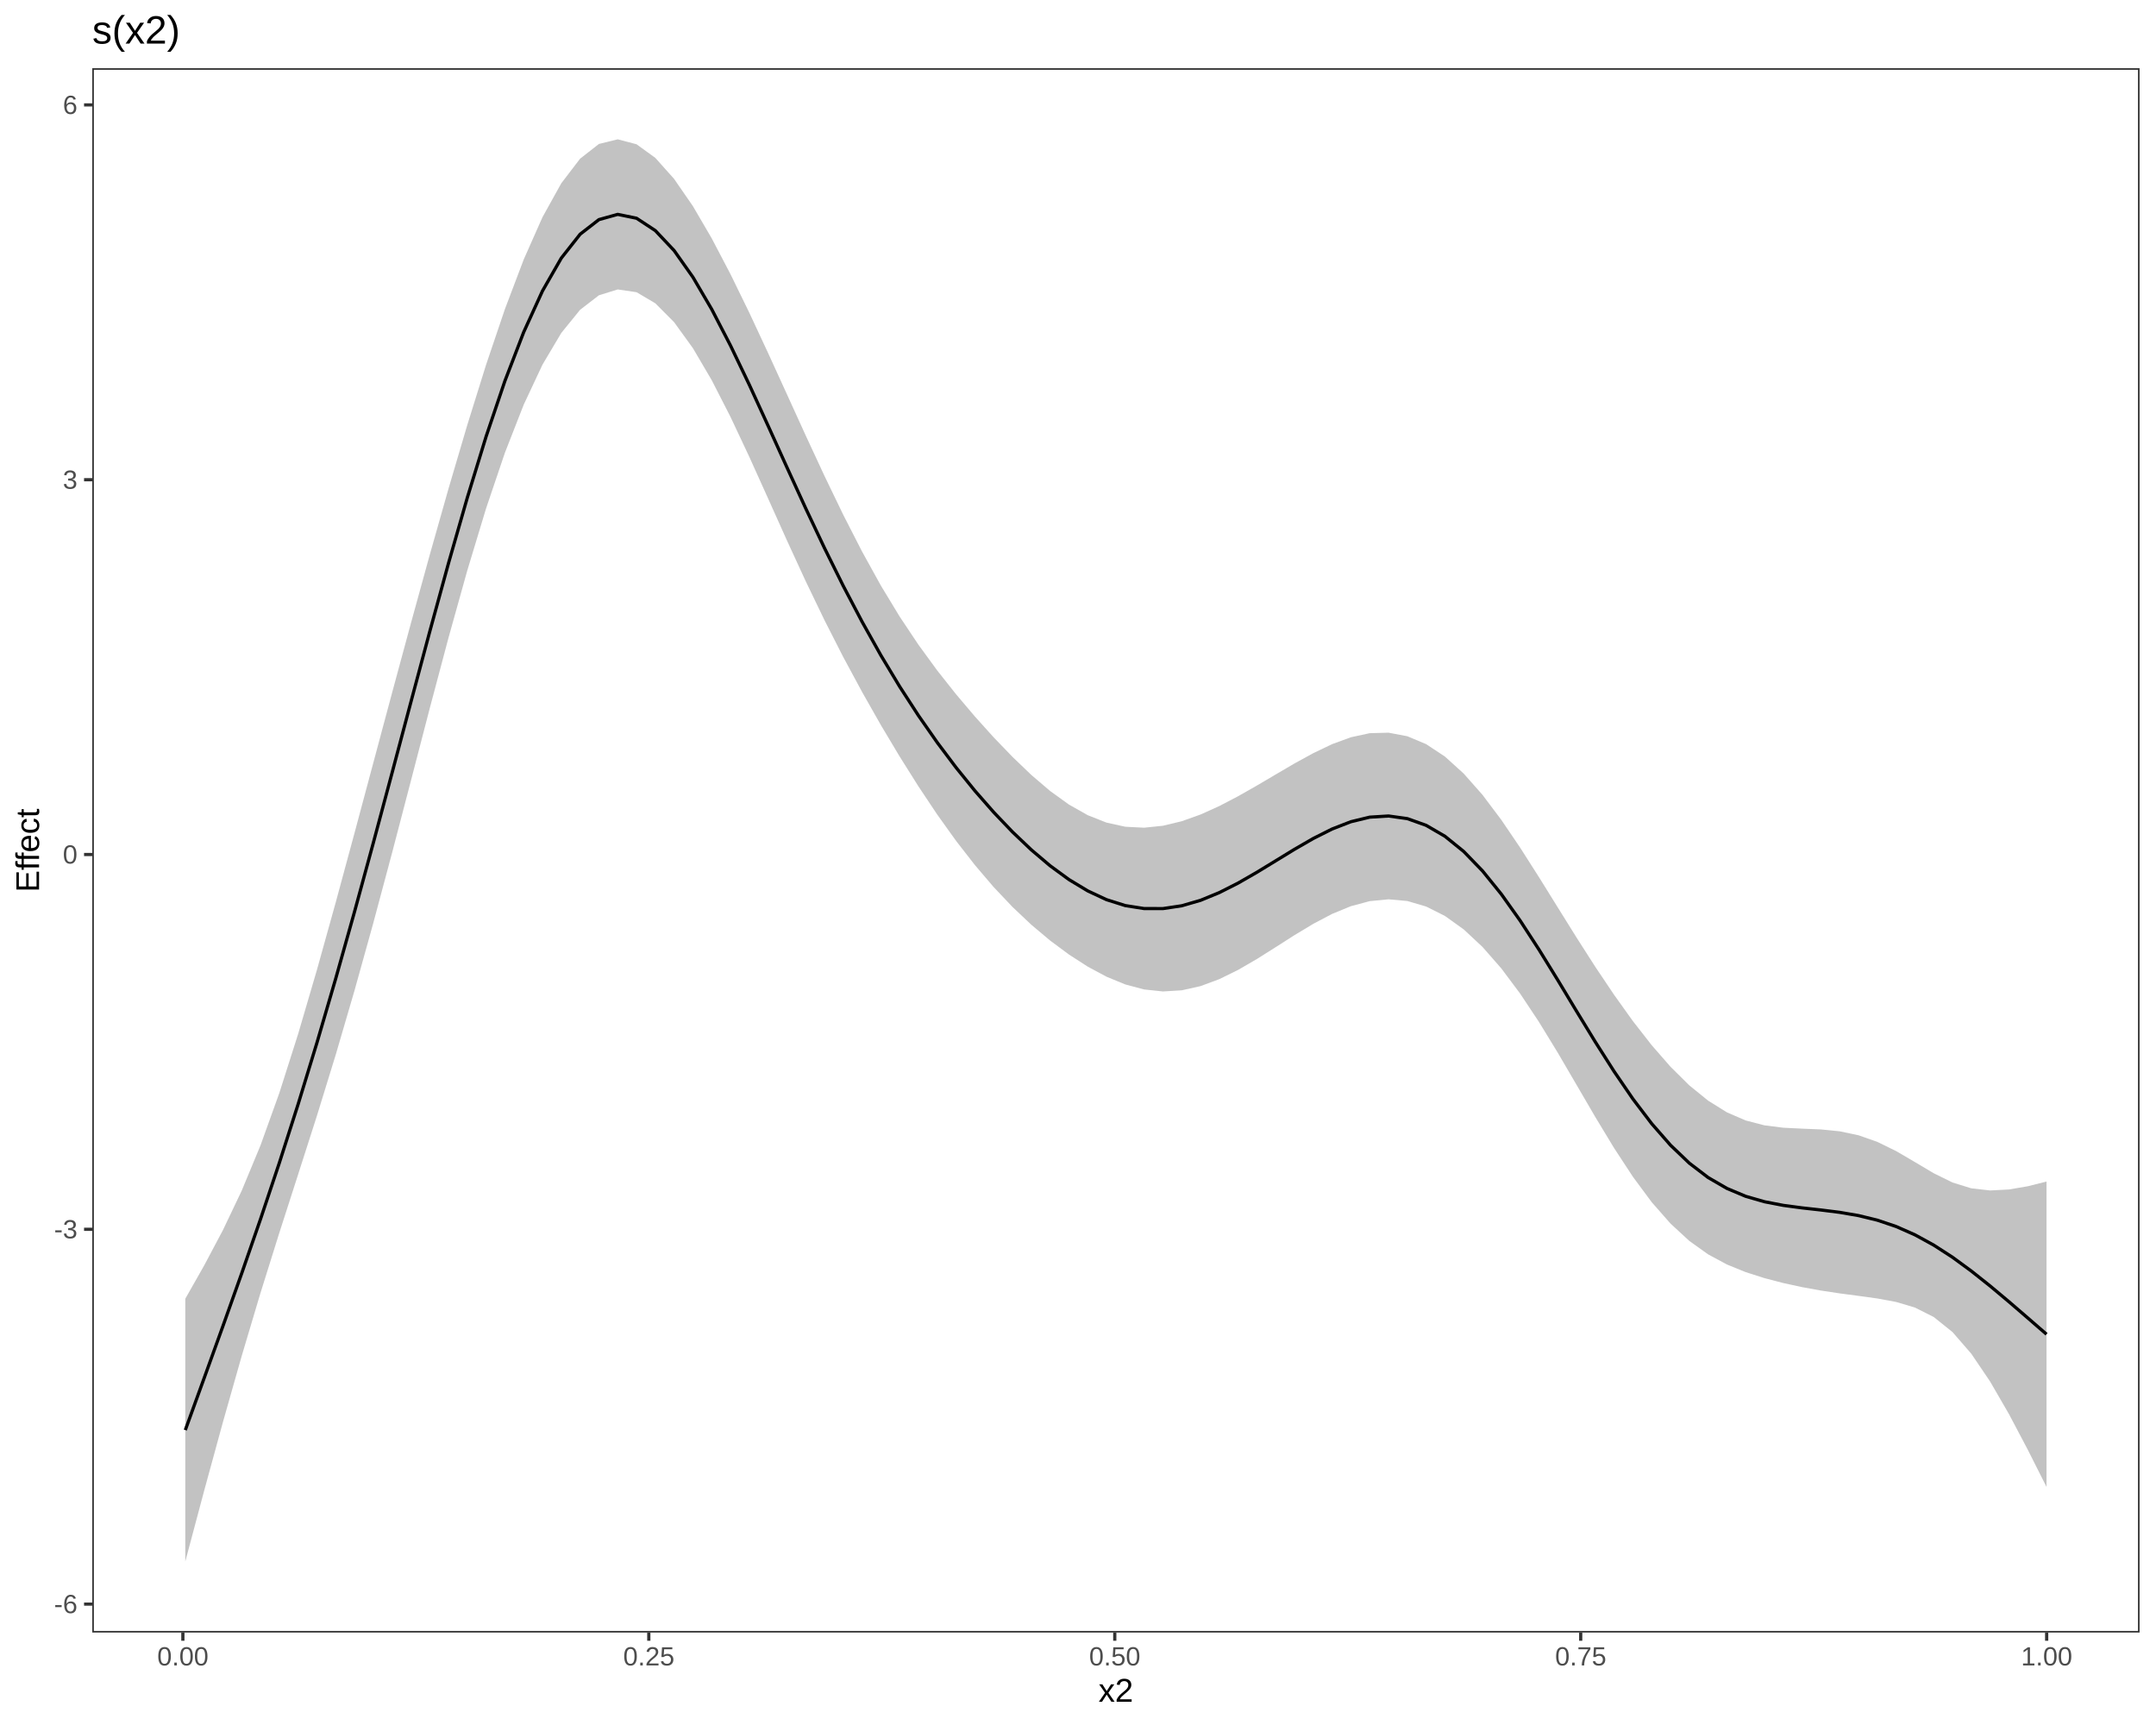
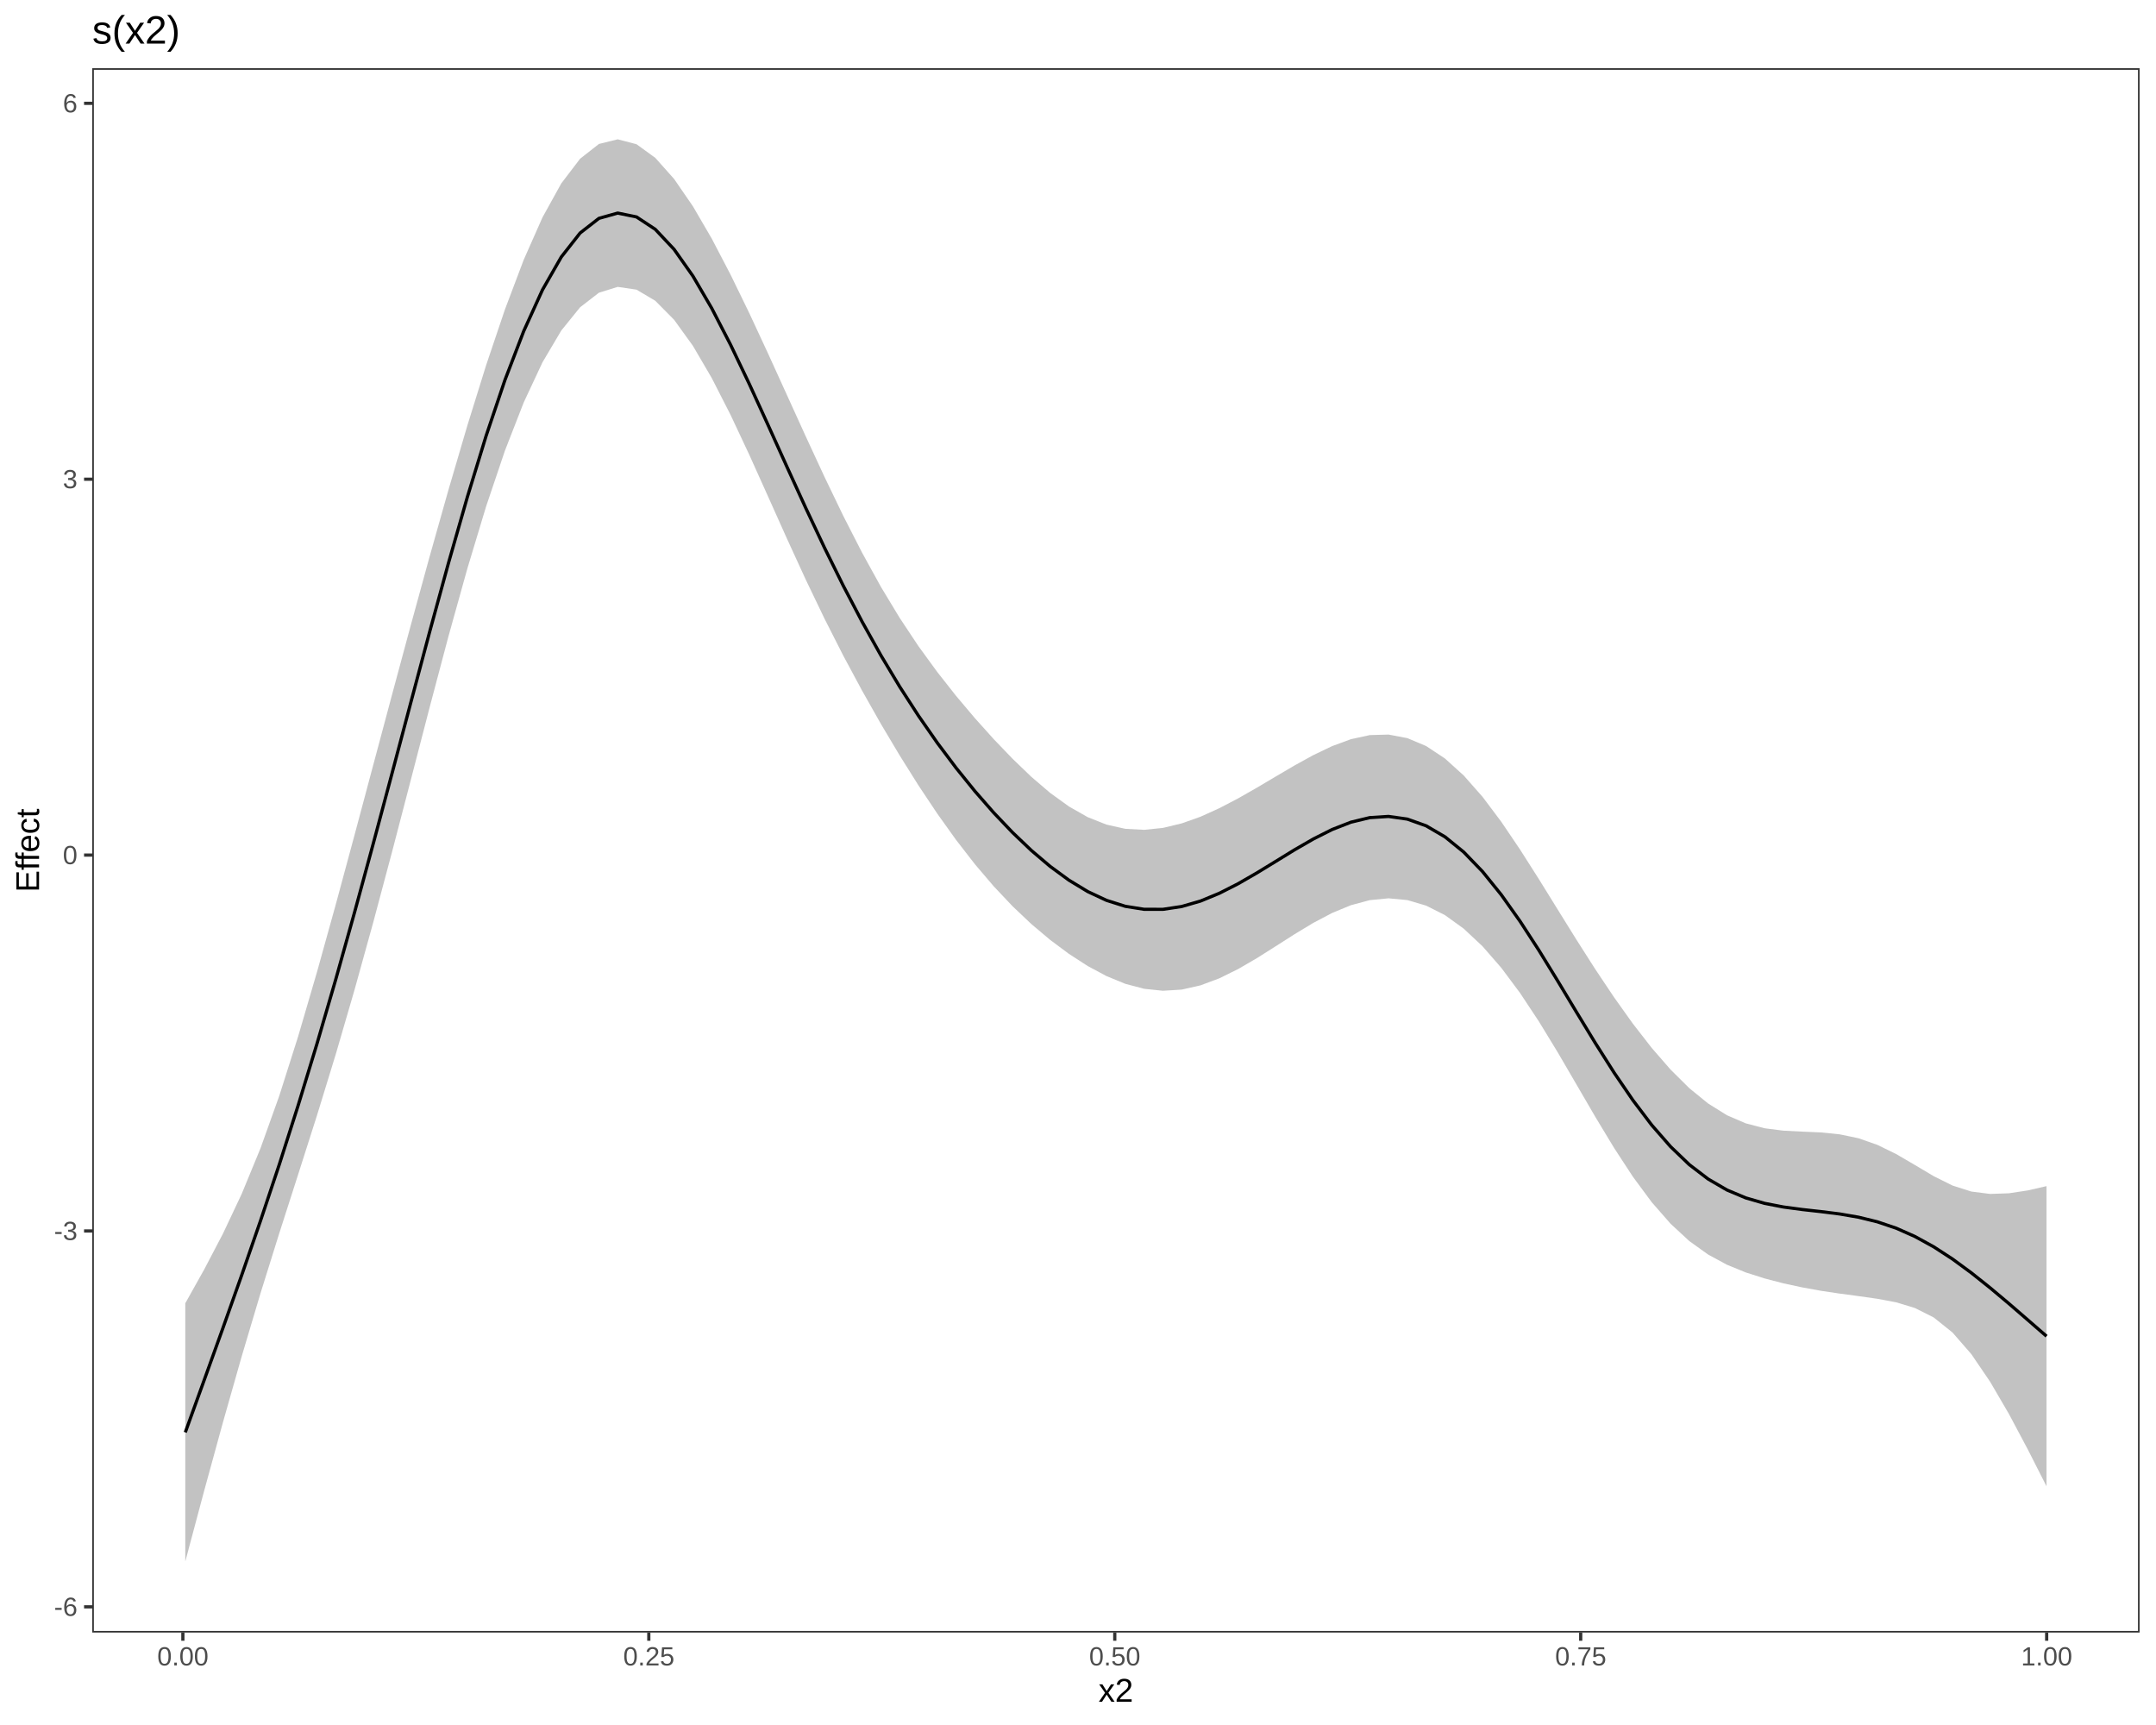
<svg xmlns="http://www.w3.org/2000/svg" viewBox="0 0 720.00 576.00">
  <defs>
    <style type="text/css">
    line, polyline, polygon, path, rect, circle {
      fill: none;
      stroke: #000000;
      stroke-linecap: round;
      stroke-linejoin: round;
      stroke-miterlimit: 10.00;
    }
  </style>
  </defs>
  <rect width="100%" height="100%" style="stroke: none; fill: #FFFFFF;" />
  <rect x="0.00" y="0.00" width="720.00" height="576.00" style="stroke-width: 1.07; stroke: #FFFFFF; fill: #FFFFFF;" />
  <defs>
    <clipPath id="cpMzAuODF8NzE0LjUyfDU0NS4xM3wyMi43Nw==">
      <rect x="30.81" y="22.77" width="683.71" height="522.36" />
    </clipPath>
  </defs>
  <rect x="30.81" y="22.77" width="683.71" height="522.36" style="stroke-width: 1.07; stroke: none; fill: #FFFFFF;" clip-path="url(#cpMzAuODF8NzE0LjUyfDU0NS4xM3wyMi43Nw==)" />
-   <polygon points="61.88,433.66 68.16,422.60 74.44,410.76 80.72,397.58 87.00,382.44 93.28,364.97 99.55,345.29 105.83,323.88 112.11,301.34 118.39,278.15 124.67,254.71 130.95,231.28 137.23,208.09 143.50,185.32 149.78,163.17 156.06,141.88 162.34,121.76 168.62,103.21 174.90,86.64 181.17,72.51 187.45,61.19 193.73,52.98 200.01,48.07 206.29,46.52 212.57,48.17 218.84,52.71 225.12,59.74 231.40,68.84 237.68,79.59 243.96,91.57 250.24,104.44 256.51,117.89 262.79,131.64 269.07,145.42 275.35,158.94 281.63,171.95 287.91,184.21 294.18,195.55 300.46,205.91 306.74,215.32 313.02,223.92 319.30,231.85 325.58,239.26 331.85,246.22 338.13,252.74 344.41,258.76 350.69,264.12 356.97,268.65 363.25,272.20 369.52,274.68 375.80,276.06 382.08,276.38 388.36,275.73 394.64,274.22 400.92,271.98 407.19,269.15 413.47,265.87 419.75,262.30 426.03,258.60 432.31,254.92 438.59,251.48 444.86,248.48 451.14,246.18 457.42,244.82 463.70,244.65 469.98,245.84 476.26,248.48 482.54,252.63 488.81,258.31 495.09,265.42 501.37,273.77 507.65,283.03 513.93,292.88 520.21,302.98 526.48,313.04 532.76,322.84 539.04,332.20 545.32,340.97 551.60,349.02 557.88,356.21 564.15,362.42 570.43,367.52 576.71,371.43 582.99,374.14 589.27,375.77 595.55,376.56 601.82,376.87 608.10,377.13 614.38,377.76 620.66,379.08 626.94,381.29 633.22,384.36 639.49,388.03 645.77,391.76 652.05,394.85 658.33,396.80 664.61,397.51 670.89,397.18 677.16,396.11 683.44,394.53 683.44,496.50 677.16,484.04 670.89,472.17 664.61,461.32 658.33,452.04 652.05,444.80 645.77,439.76 639.49,436.61 633.22,434.74 626.94,433.58 620.66,432.71 614.38,431.88 608.10,430.93 601.82,429.79 595.55,428.43 589.27,426.79 582.99,424.79 576.71,422.23 570.43,418.85 564.15,414.36 557.88,408.58 551.60,401.43 545.32,392.95 539.04,383.37 532.76,372.99 526.48,362.23 520.21,351.50 513.93,341.23 507.65,331.77 501.37,323.37 495.09,316.20 488.81,310.34 482.54,305.85 476.26,302.70 469.98,300.86 463.70,300.29 457.42,300.90 451.14,302.58 444.86,305.17 438.59,308.47 432.31,312.25 426.03,316.26 419.75,320.22 413.47,323.86 407.19,326.95 400.92,329.28 394.64,330.68 388.36,331.06 382.08,330.39 375.80,328.72 369.52,326.14 363.25,322.77 356.97,318.72 350.69,314.06 344.41,308.78 338.13,302.85 331.85,296.22 325.58,288.87 319.30,280.80 313.02,272.03 306.74,262.62 300.46,252.64 294.18,242.13 287.91,231.08 281.63,219.44 275.35,207.11 269.07,194.08 262.79,180.44 256.51,166.46 250.24,152.57 243.96,139.22 237.68,126.95 231.40,116.26 225.12,107.58 218.84,101.27 212.57,97.57 206.29,96.65 200.01,98.60 193.73,103.44 187.45,111.17 181.17,121.75 174.90,135.11 168.62,151.17 162.34,169.72 156.06,190.47 149.78,212.95 143.50,236.57 137.23,260.69 130.95,284.72 124.67,308.18 118.39,330.74 112.11,352.21 105.83,372.59 99.55,392.19 93.28,411.66 87.00,431.71 80.72,452.77 74.44,474.88 68.16,497.83 61.88,521.39 " style="stroke-width: 0.75; stroke: none; fill: #333333; fill-opacity: 0.30;" clip-path="url(#cpMzAuODF8NzE0LjUyfDU0NS4xM3wyMi43Nw==)" />
-   <polyline points="61.88,433.66 68.16,422.60 74.44,410.76 80.72,397.58 87.00,382.44 93.28,364.97 99.55,345.29 105.83,323.88 112.11,301.34 118.39,278.15 124.67,254.71 130.95,231.28 137.23,208.09 143.50,185.32 149.78,163.17 156.06,141.88 162.34,121.76 168.62,103.21 174.90,86.64 181.17,72.51 187.45,61.19 193.73,52.98 200.01,48.07 206.29,46.52 212.57,48.17 218.84,52.71 225.12,59.74 231.40,68.84 237.68,79.59 243.96,91.57 250.24,104.44 256.51,117.89 262.79,131.64 269.07,145.42 275.35,158.94 281.63,171.95 287.91,184.21 294.18,195.55 300.46,205.91 306.74,215.32 313.02,223.92 319.30,231.85 325.58,239.26 331.85,246.22 338.13,252.74 344.41,258.76 350.69,264.12 356.97,268.65 363.25,272.20 369.52,274.68 375.80,276.06 382.08,276.38 388.36,275.73 394.64,274.22 400.92,271.98 407.19,269.15 413.47,265.87 419.75,262.30 426.03,258.60 432.31,254.92 438.59,251.48 444.86,248.48 451.14,246.18 457.42,244.82 463.70,244.65 469.98,245.84 476.26,248.48 482.54,252.63 488.81,258.31 495.09,265.42 501.37,273.77 507.65,283.03 513.93,292.88 520.21,302.98 526.48,313.04 532.76,322.84 539.04,332.20 545.32,340.97 551.60,349.02 557.88,356.21 564.15,362.42 570.43,367.52 576.71,371.43 582.99,374.14 589.27,375.77 595.55,376.56 601.82,376.87 608.10,377.13 614.38,377.76 620.66,379.08 626.94,381.29 633.22,384.36 639.49,388.03 645.77,391.76 652.05,394.85 658.33,396.80 664.61,397.51 670.89,397.18 677.16,396.11 683.44,394.53 " style="stroke-width: 1.07; stroke: none;" clip-path="url(#cpMzAuODF8NzE0LjUyfDU0NS4xM3wyMi43Nw==)" />
-   <polyline points="683.44,496.50 677.16,484.04 670.89,472.17 664.61,461.32 658.33,452.04 652.05,444.80 645.77,439.76 639.49,436.61 633.22,434.74 626.94,433.58 620.66,432.71 614.38,431.88 608.10,430.93 601.82,429.79 595.55,428.43 589.27,426.79 582.99,424.79 576.71,422.23 570.43,418.85 564.15,414.36 557.88,408.58 551.60,401.43 545.32,392.95 539.04,383.37 532.76,372.99 526.48,362.23 520.21,351.50 513.93,341.23 507.65,331.77 501.37,323.37 495.09,316.20 488.81,310.34 482.54,305.85 476.26,302.70 469.98,300.86 463.70,300.29 457.42,300.90 451.14,302.58 444.86,305.17 438.59,308.47 432.31,312.25 426.03,316.26 419.75,320.22 413.47,323.86 407.19,326.95 400.92,329.28 394.64,330.68 388.36,331.06 382.08,330.39 375.80,328.72 369.52,326.14 363.25,322.77 356.97,318.72 350.69,314.06 344.41,308.78 338.13,302.85 331.85,296.22 325.58,288.87 319.30,280.80 313.02,272.03 306.74,262.62 300.46,252.64 294.18,242.13 287.91,231.08 281.63,219.44 275.35,207.11 269.07,194.08 262.79,180.44 256.51,166.46 250.24,152.57 243.96,139.22 237.68,126.95 231.40,116.26 225.12,107.58 218.84,101.27 212.57,97.57 206.29,96.65 200.01,98.60 193.73,103.44 187.45,111.17 181.17,121.75 174.90,135.11 168.62,151.17 162.34,169.72 156.06,190.47 149.78,212.95 143.50,236.57 137.23,260.69 130.95,284.72 124.67,308.18 118.39,330.74 112.11,352.21 105.83,372.59 99.55,392.19 93.28,411.66 87.00,431.71 80.72,452.77 74.44,474.88 68.16,497.83 61.88,521.39 " style="stroke-width: 1.07; stroke: none;" clip-path="url(#cpMzAuODF8NzE0LjUyfDU0NS4xM3wyMi43Nw==)" />
-   <polyline points="61.88,477.52 68.16,460.21 74.44,442.82 80.72,425.18 87.00,407.08 93.28,388.31 99.55,368.74 105.83,348.23 112.11,326.77 118.39,304.45 124.67,281.44 130.95,258.00 137.23,234.39 143.50,210.95 149.78,188.06 156.06,166.18 162.34,145.74 168.62,127.19 174.90,110.88 181.17,97.13 187.45,86.18 193.73,78.21 200.01,73.33 206.29,71.58 212.57,72.87 218.84,76.99 225.12,83.66 231.40,92.55 237.68,103.27 243.96,115.40 250.24,128.50 256.51,142.18 262.79,156.04 269.07,169.75 275.35,183.03 281.63,195.69 287.91,207.64 294.18,218.84 300.46,229.28 306.74,238.97 313.02,247.97 319.30,256.32 325.58,264.07 331.85,271.22 338.13,277.80 344.41,283.77 350.69,289.09 356.97,293.69 363.25,297.48 369.52,300.41 375.80,302.39 382.08,303.38 388.36,303.39 394.64,302.45 400.92,300.63 407.19,298.05 413.47,294.87 419.75,291.26 426.03,287.43 432.31,283.59 438.59,279.97 444.86,276.82 451.14,274.38 457.42,272.86 463.70,272.47 469.98,273.35 476.26,275.59 482.54,279.24 488.81,284.32 495.09,290.81 501.37,298.57 507.65,307.40 513.93,317.06 520.21,327.24 526.48,337.64 532.76,347.92 539.04,357.78 545.32,366.96 551.60,375.22 557.88,382.40 564.15,388.39 570.43,393.19 576.71,396.83 582.99,399.47 589.27,401.28 595.55,402.49 601.82,403.33 608.10,404.03 614.38,404.82 620.66,405.90 626.94,407.43 633.22,409.55 639.49,412.32 645.77,415.76 652.05,419.82 658.33,424.42 664.61,429.41 670.89,434.67 677.16,440.07 683.44,445.52 " style="stroke-width: 1.07; stroke-linecap: butt;" clip-path="url(#cpMzAuODF8NzE0LjUyfDU0NS4xM3wyMi43Nw==)" />
+   <polygon points="61.88,435.17 68.16,423.95 74.44,411.96 80.72,398.65 87.00,383.41 93.28,365.86 99.55,346.12 105.83,324.67 112.11,302.09 118.39,278.85 124.67,255.35 130.95,231.86 137.23,208.59 143.50,185.74 149.78,163.51 156.06,142.14 162.34,121.96 168.62,103.35 174.90,86.74 181.17,72.58 187.45,61.23 193.73,53.00 200.01,48.07 206.29,46.52 212.57,48.16 218.84,52.71 225.12,59.76 231.40,68.88 237.68,79.66 243.96,91.68 250.24,104.59 256.51,118.08 262.79,131.88 269.07,145.69 275.35,159.25 281.63,172.29 287.91,184.57 294.18,195.95 300.46,206.34 306.74,215.79 313.02,224.41 319.30,232.38 325.58,239.82 331.85,246.80 338.13,253.34 344.41,259.38 350.69,264.75 356.97,269.29 363.25,272.86 369.52,275.35 375.80,276.75 382.08,277.09 388.36,276.45 394.64,274.94 400.92,272.71 407.19,269.87 413.47,266.59 419.75,263.01 426.03,259.29 432.31,255.60 438.59,252.14 444.86,249.14 451.14,246.83 457.42,245.46 463.70,245.28 469.98,246.47 476.26,249.11 482.54,253.27 488.81,258.94 495.09,266.06 501.37,274.42 507.65,283.71 513.93,293.58 520.21,303.72 526.48,313.81 532.76,323.65 539.04,333.04 545.32,341.84 551.60,349.92 557.88,357.14 564.15,363.36 570.43,368.47 576.71,372.39 582.99,375.10 589.27,376.74 595.55,377.54 601.82,377.86 608.10,378.13 614.38,378.77 620.66,380.08 626.94,382.28 633.22,385.35 639.49,389.01 645.77,392.74 652.05,395.87 658.33,397.87 664.61,398.67 670.89,398.45 677.16,397.50 683.44,396.06 683.44,496.29 677.16,483.93 670.89,472.15 664.61,461.39 658.33,452.16 652.05,444.95 645.77,439.92 639.49,436.76 633.22,434.86 626.94,433.68 620.66,432.79 614.38,431.95 608.10,431.01 601.82,429.87 595.55,428.52 589.27,426.88 582.99,424.88 576.71,422.31 570.43,418.91 564.15,414.41 557.88,408.61 551.60,401.43 545.32,392.94 539.04,383.33 532.76,372.94 526.48,362.15 520.21,351.40 513.93,341.10 507.65,331.61 501.37,323.18 495.09,315.97 488.81,310.09 482.54,305.57 476.26,302.40 469.98,300.55 463.70,299.96 457.42,300.57 451.14,302.26 444.86,304.85 438.59,308.16 432.31,311.95 426.03,315.96 419.75,319.93 413.47,323.58 407.19,326.68 400.92,329.02 394.64,330.44 388.36,330.83 382.08,330.17 375.80,328.51 369.52,325.93 363.25,322.57 356.97,318.51 350.69,313.83 344.41,308.54 338.13,302.59 331.85,295.94 325.58,288.58 319.30,280.48 313.02,271.70 306.74,262.28 300.46,252.27 294.18,241.73 287.91,230.64 281.63,218.96 275.35,206.59 269.07,193.52 262.79,179.83 256.51,165.82 250.24,151.89 243.96,138.51 237.68,126.21 231.40,115.48 225.12,106.78 218.84,100.44 212.57,96.72 206.29,95.79 200.01,97.74 193.73,102.60 187.45,110.36 181.17,120.97 174.90,134.38 168.62,150.49 162.34,169.10 156.06,189.90 149.78,212.43 143.50,236.11 137.23,260.28 130.95,284.37 124.67,307.90 118.39,330.54 112.11,352.09 105.83,372.54 99.55,392.22 93.28,411.75 87.00,431.83 80.72,452.90 74.44,474.98 68.16,497.88 61.88,521.39 " style="stroke-width: 0.75; stroke: none; fill: #333333; fill-opacity: 0.30;" clip-path="url(#cpMzAuODF8NzE0LjUyfDU0NS4xM3wyMi43Nw==)" />
+   <polyline points="61.88,435.17 68.16,423.95 74.44,411.96 80.72,398.65 87.00,383.41 93.28,365.86 99.55,346.12 105.83,324.67 112.11,302.09 118.39,278.85 124.67,255.35 130.95,231.86 137.23,208.59 143.50,185.74 149.78,163.51 156.06,142.14 162.34,121.96 168.62,103.35 174.90,86.74 181.17,72.58 187.45,61.23 193.73,53.00 200.01,48.07 206.29,46.52 212.57,48.16 218.84,52.71 225.12,59.76 231.40,68.88 237.68,79.66 243.96,91.68 250.24,104.59 256.51,118.08 262.79,131.88 269.07,145.69 275.35,159.25 281.63,172.29 287.91,184.57 294.18,195.95 300.46,206.34 306.74,215.79 313.02,224.41 319.30,232.38 325.58,239.82 331.85,246.80 338.13,253.34 344.41,259.38 350.69,264.75 356.97,269.29 363.25,272.86 369.52,275.35 375.80,276.75 382.08,277.09 388.36,276.45 394.64,274.94 400.92,272.71 407.19,269.87 413.47,266.59 419.75,263.01 426.03,259.29 432.31,255.60 438.59,252.14 444.86,249.14 451.14,246.83 457.42,245.46 463.70,245.28 469.98,246.47 476.26,249.11 482.54,253.27 488.81,258.94 495.09,266.06 501.37,274.42 507.65,283.71 513.93,293.58 520.21,303.72 526.48,313.81 532.76,323.65 539.04,333.04 545.32,341.84 551.60,349.92 557.88,357.14 564.15,363.36 570.43,368.47 576.71,372.39 582.99,375.10 589.27,376.74 595.55,377.54 601.82,377.86 608.10,378.13 614.38,378.77 620.66,380.08 626.94,382.28 633.22,385.35 639.49,389.01 645.77,392.74 652.05,395.87 658.33,397.87 664.61,398.67 670.89,398.45 677.16,397.50 683.44,396.06 " style="stroke-width: 1.07; stroke: none;" clip-path="url(#cpMzAuODF8NzE0LjUyfDU0NS4xM3wyMi43Nw==)" />
+   <polyline points="683.44,496.29 677.16,483.93 670.89,472.15 664.61,461.39 658.33,452.16 652.05,444.95 645.77,439.92 639.49,436.76 633.22,434.86 626.94,433.68 620.66,432.79 614.38,431.95 608.10,431.01 601.82,429.87 595.55,428.52 589.27,426.88 582.99,424.88 576.71,422.31 570.43,418.91 564.15,414.41 557.88,408.61 551.60,401.43 545.32,392.94 539.04,383.33 532.76,372.94 526.48,362.15 520.21,351.40 513.93,341.10 507.65,331.61 501.37,323.18 495.09,315.97 488.81,310.09 482.54,305.57 476.26,302.40 469.98,300.55 463.70,299.96 457.42,300.57 451.14,302.26 444.86,304.85 438.59,308.16 432.31,311.95 426.03,315.96 419.75,319.93 413.47,323.58 407.19,326.68 400.92,329.02 394.64,330.44 388.36,330.83 382.08,330.17 375.80,328.51 369.52,325.93 363.25,322.57 356.97,318.51 350.69,313.83 344.41,308.54 338.13,302.59 331.85,295.94 325.58,288.58 319.30,280.48 313.02,271.70 306.74,262.28 300.46,252.27 294.18,241.73 287.91,230.64 281.63,218.96 275.35,206.59 269.07,193.52 262.79,179.83 256.51,165.82 250.24,151.89 243.96,138.51 237.68,126.21 231.40,115.48 225.12,106.78 218.84,100.44 212.57,96.72 206.29,95.79 200.01,97.74 193.73,102.60 187.45,110.36 181.17,120.97 174.90,134.38 168.62,150.49 162.34,169.10 156.06,189.90 149.78,212.43 143.50,236.11 137.23,260.28 130.95,284.37 124.67,307.90 118.39,330.54 112.11,352.09 105.83,372.54 99.55,392.22 93.28,411.75 87.00,431.83 80.72,452.90 74.44,474.98 68.16,497.88 61.88,521.39 " style="stroke-width: 1.07; stroke: none;" clip-path="url(#cpMzAuODF8NzE0LjUyfDU0NS4xM3wyMi43Nw==)" />
+   <polyline points="61.88,478.28 68.16,460.91 74.44,443.47 80.72,425.78 87.00,407.62 93.28,388.81 99.55,369.17 105.83,348.61 112.11,327.09 118.39,304.69 124.67,281.62 130.95,258.12 137.23,234.44 143.50,210.92 149.78,187.97 156.06,166.02 162.34,145.53 168.62,126.92 174.90,110.56 181.17,96.77 187.45,85.80 193.73,77.80 200.01,72.91 206.29,71.15 212.57,72.44 218.84,76.58 225.12,83.27 231.40,92.18 237.68,102.93 243.96,115.09 250.24,128.24 256.51,141.95 262.79,155.85 269.07,169.60 275.35,182.92 281.63,195.62 287.91,207.61 294.18,218.84 300.46,229.31 306.74,239.03 313.02,248.06 319.30,256.43 325.58,264.20 331.85,271.37 338.13,277.97 344.41,283.96 350.69,289.29 356.97,293.90 363.25,297.71 369.52,300.64 375.80,302.63 382.08,303.63 388.36,303.64 394.64,302.69 400.92,300.87 407.19,298.28 413.47,295.09 419.75,291.47 426.03,287.63 432.31,283.77 438.59,280.15 444.86,276.99 451.14,274.54 457.42,273.02 463.70,272.62 469.98,273.51 476.26,275.75 482.54,279.42 488.81,284.51 495.09,291.02 501.37,298.80 507.65,307.66 513.93,317.34 520.21,327.56 526.48,337.98 532.76,348.29 539.04,358.19 545.32,367.39 551.60,375.68 557.88,382.87 564.15,388.89 570.43,393.69 576.71,397.35 582.99,399.99 589.27,401.81 595.55,403.03 601.82,403.87 608.10,404.57 614.38,405.36 620.66,406.44 626.94,407.98 633.22,410.10 639.49,412.88 645.77,416.33 652.05,420.41 658.33,425.02 664.61,430.03 670.89,435.30 677.16,440.72 683.44,446.18 " style="stroke-width: 1.07; stroke-linecap: butt;" clip-path="url(#cpMzAuODF8NzE0LjUyfDU0NS4xM3wyMi43Nw==)" />
  <rect x="30.81" y="22.77" width="683.71" height="522.36" style="stroke-width: 1.07; stroke: #333333;" clip-path="url(#cpMzAuODF8NzE0LjUyfDU0NS4xM3wyMi43Nw==)" />
  <defs>
    <clipPath id="cpMC4wMHw3MjAuMDB8NTc2LjAwfDAuMDA=">
      <rect x="0.00" y="0.00" width="720.00" height="576.00" />
    </clipPath>
  </defs>
  <g clip-path="url(#cpMC4wMHw3MjAuMDB8NTc2LjAwfDAuMDA=)">
-     <text x="18.06" y="538.65" style="font-size: 8.80px; fill: #4D4D4D; font-family: Liberation Sans;" textLength="7.81px" lengthAdjust="spacingAndGlyphs">-6</text>
+     <text x="18.06" y="539.57" style="font-size: 8.80px; fill: #4D4D4D; font-family: Liberation Sans;" textLength="7.81px" lengthAdjust="spacingAndGlyphs">-6</text>
  </g>
  <g clip-path="url(#cpMC4wMHw3MjAuMDB8NTc2LjAwfDAuMDA=)">
-     <text x="18.06" y="413.50" style="font-size: 8.80px; fill: #4D4D4D; font-family: Liberation Sans;" textLength="7.81px" lengthAdjust="spacingAndGlyphs">-3</text>
+     <text x="18.06" y="414.06" style="font-size: 8.80px; fill: #4D4D4D; font-family: Liberation Sans;" textLength="7.81px" lengthAdjust="spacingAndGlyphs">-3</text>
  </g>
  <g clip-path="url(#cpMC4wMHw3MjAuMDB8NTc2LjAwfDAuMDA=)">
-     <text x="20.98" y="288.36" style="font-size: 8.80px; fill: #4D4D4D; font-family: Liberation Sans;" textLength="4.89px" lengthAdjust="spacingAndGlyphs">0</text>
+     <text x="20.98" y="288.55" style="font-size: 8.80px; fill: #4D4D4D; font-family: Liberation Sans;" textLength="4.89px" lengthAdjust="spacingAndGlyphs">0</text>
  </g>
  <g clip-path="url(#cpMC4wMHw3MjAuMDB8NTc2LjAwfDAuMDA=)">
-     <text x="20.98" y="163.21" style="font-size: 8.80px; fill: #4D4D4D; font-family: Liberation Sans;" textLength="4.89px" lengthAdjust="spacingAndGlyphs">3</text>
+     <text x="20.98" y="163.03" style="font-size: 8.80px; fill: #4D4D4D; font-family: Liberation Sans;" textLength="4.89px" lengthAdjust="spacingAndGlyphs">3</text>
  </g>
  <g clip-path="url(#cpMC4wMHw3MjAuMDB8NTc2LjAwfDAuMDA=)">
-     <text x="20.98" y="38.06" style="font-size: 8.80px; fill: #4D4D4D; font-family: Liberation Sans;" textLength="4.89px" lengthAdjust="spacingAndGlyphs">6</text>
+     <text x="20.98" y="37.52" style="font-size: 8.80px; fill: #4D4D4D; font-family: Liberation Sans;" textLength="4.89px" lengthAdjust="spacingAndGlyphs">6</text>
  </g>
-   <polyline points="28.07,535.63 30.81,535.63 " style="stroke-width: 1.07; stroke: #333333; stroke-linecap: butt;" clip-path="url(#cpMC4wMHw3MjAuMDB8NTc2LjAwfDAuMDA=)" />
-   <polyline points="28.07,410.48 30.81,410.48 " style="stroke-width: 1.07; stroke: #333333; stroke-linecap: butt;" clip-path="url(#cpMC4wMHw3MjAuMDB8NTc2LjAwfDAuMDA=)" />
-   <polyline points="28.07,285.33 30.81,285.33 " style="stroke-width: 1.07; stroke: #333333; stroke-linecap: butt;" clip-path="url(#cpMC4wMHw3MjAuMDB8NTc2LjAwfDAuMDA=)" />
-   <polyline points="28.07,160.18 30.81,160.18 " style="stroke-width: 1.07; stroke: #333333; stroke-linecap: butt;" clip-path="url(#cpMC4wMHw3MjAuMDB8NTc2LjAwfDAuMDA=)" />
-   <polyline points="28.07,35.03 30.81,35.03 " style="stroke-width: 1.07; stroke: #333333; stroke-linecap: butt;" clip-path="url(#cpMC4wMHw3MjAuMDB8NTc2LjAwfDAuMDA=)" />
+   <polyline points="28.07,536.55 30.81,536.55 " style="stroke-width: 1.07; stroke: #333333; stroke-linecap: butt;" clip-path="url(#cpMC4wMHw3MjAuMDB8NTc2LjAwfDAuMDA=)" />
+   <polyline points="28.07,411.04 30.81,411.04 " style="stroke-width: 1.07; stroke: #333333; stroke-linecap: butt;" clip-path="url(#cpMC4wMHw3MjAuMDB8NTc2LjAwfDAuMDA=)" />
+   <polyline points="28.07,285.52 30.81,285.52 " style="stroke-width: 1.07; stroke: #333333; stroke-linecap: butt;" clip-path="url(#cpMC4wMHw3MjAuMDB8NTc2LjAwfDAuMDA=)" />
+   <polyline points="28.07,160.01 30.81,160.01 " style="stroke-width: 1.07; stroke: #333333; stroke-linecap: butt;" clip-path="url(#cpMC4wMHw3MjAuMDB8NTc2LjAwfDAuMDA=)" />
+   <polyline points="28.07,34.50 30.81,34.50 " style="stroke-width: 1.07; stroke: #333333; stroke-linecap: butt;" clip-path="url(#cpMC4wMHw3MjAuMDB8NTc2LjAwfDAuMDA=)" />
  <polyline points="61.07,547.87 61.07,545.13 " style="stroke-width: 1.07; stroke: #333333; stroke-linecap: butt;" clip-path="url(#cpMC4wMHw3MjAuMDB8NTc2LjAwfDAuMDA=)" />
  <polyline points="216.67,547.87 216.67,545.13 " style="stroke-width: 1.07; stroke: #333333; stroke-linecap: butt;" clip-path="url(#cpMC4wMHw3MjAuMDB8NTc2LjAwfDAuMDA=)" />
  <polyline points="372.28,547.87 372.28,545.13 " style="stroke-width: 1.07; stroke: #333333; stroke-linecap: butt;" clip-path="url(#cpMC4wMHw3MjAuMDB8NTc2LjAwfDAuMDA=)" />
  <polyline points="527.88,547.87 527.88,545.13 " style="stroke-width: 1.07; stroke: #333333; stroke-linecap: butt;" clip-path="url(#cpMC4wMHw3MjAuMDB8NTc2LjAwfDAuMDA=)" />
  <polyline points="683.49,547.87 683.49,545.13 " style="stroke-width: 1.07; stroke: #333333; stroke-linecap: butt;" clip-path="url(#cpMC4wMHw3MjAuMDB8NTc2LjAwfDAuMDA=)" />
  <g clip-path="url(#cpMC4wMHw3MjAuMDB8NTc2LjAwfDAuMDA=)">
    <text x="52.51" y="556.11" style="font-size: 8.80px; fill: #4D4D4D; font-family: Liberation Sans;" textLength="17.11px" lengthAdjust="spacingAndGlyphs">0.00</text>
  </g>
  <g clip-path="url(#cpMC4wMHw3MjAuMDB8NTc2LjAwfDAuMDA=)">
    <text x="208.12" y="556.11" style="font-size: 8.80px; fill: #4D4D4D; font-family: Liberation Sans;" textLength="17.11px" lengthAdjust="spacingAndGlyphs">0.25</text>
  </g>
  <g clip-path="url(#cpMC4wMHw3MjAuMDB8NTc2LjAwfDAuMDA=)">
    <text x="363.72" y="556.11" style="font-size: 8.80px; fill: #4D4D4D; font-family: Liberation Sans;" textLength="17.11px" lengthAdjust="spacingAndGlyphs">0.50</text>
  </g>
  <g clip-path="url(#cpMC4wMHw3MjAuMDB8NTc2LjAwfDAuMDA=)">
    <text x="519.33" y="556.11" style="font-size: 8.80px; fill: #4D4D4D; font-family: Liberation Sans;" textLength="17.11px" lengthAdjust="spacingAndGlyphs">0.75</text>
  </g>
  <g clip-path="url(#cpMC4wMHw3MjAuMDB8NTc2LjAwfDAuMDA=)">
    <text x="674.93" y="556.11" style="font-size: 8.80px; fill: #4D4D4D; font-family: Liberation Sans;" textLength="17.11px" lengthAdjust="spacingAndGlyphs">1.00</text>
  </g>
  <g clip-path="url(#cpMC4wMHw3MjAuMDB8NTc2LjAwfDAuMDA=)">
    <text x="366.85" y="568.24" style="font-size: 11.00px; font-family: Liberation Sans;" textLength="11.62px" lengthAdjust="spacingAndGlyphs">x2</text>
  </g>
  <g clip-path="url(#cpMC4wMHw3MjAuMDB8NTc2LjAwfDAuMDA=)">
    <text transform="translate(13.04,297.93) rotate(-90)" style="font-size: 11.00px; font-family: Liberation Sans;" textLength="27.95px" lengthAdjust="spacingAndGlyphs">Effect</text>
  </g>
  <g clip-path="url(#cpMC4wMHw3MjAuMDB8NTc2LjAwfDAuMDA=)">
    <text x="30.81" y="14.56" style="font-size: 13.20px; font-family: Liberation Sans;" textLength="29.30px" lengthAdjust="spacingAndGlyphs">s(x2)</text>
  </g>
</svg>
